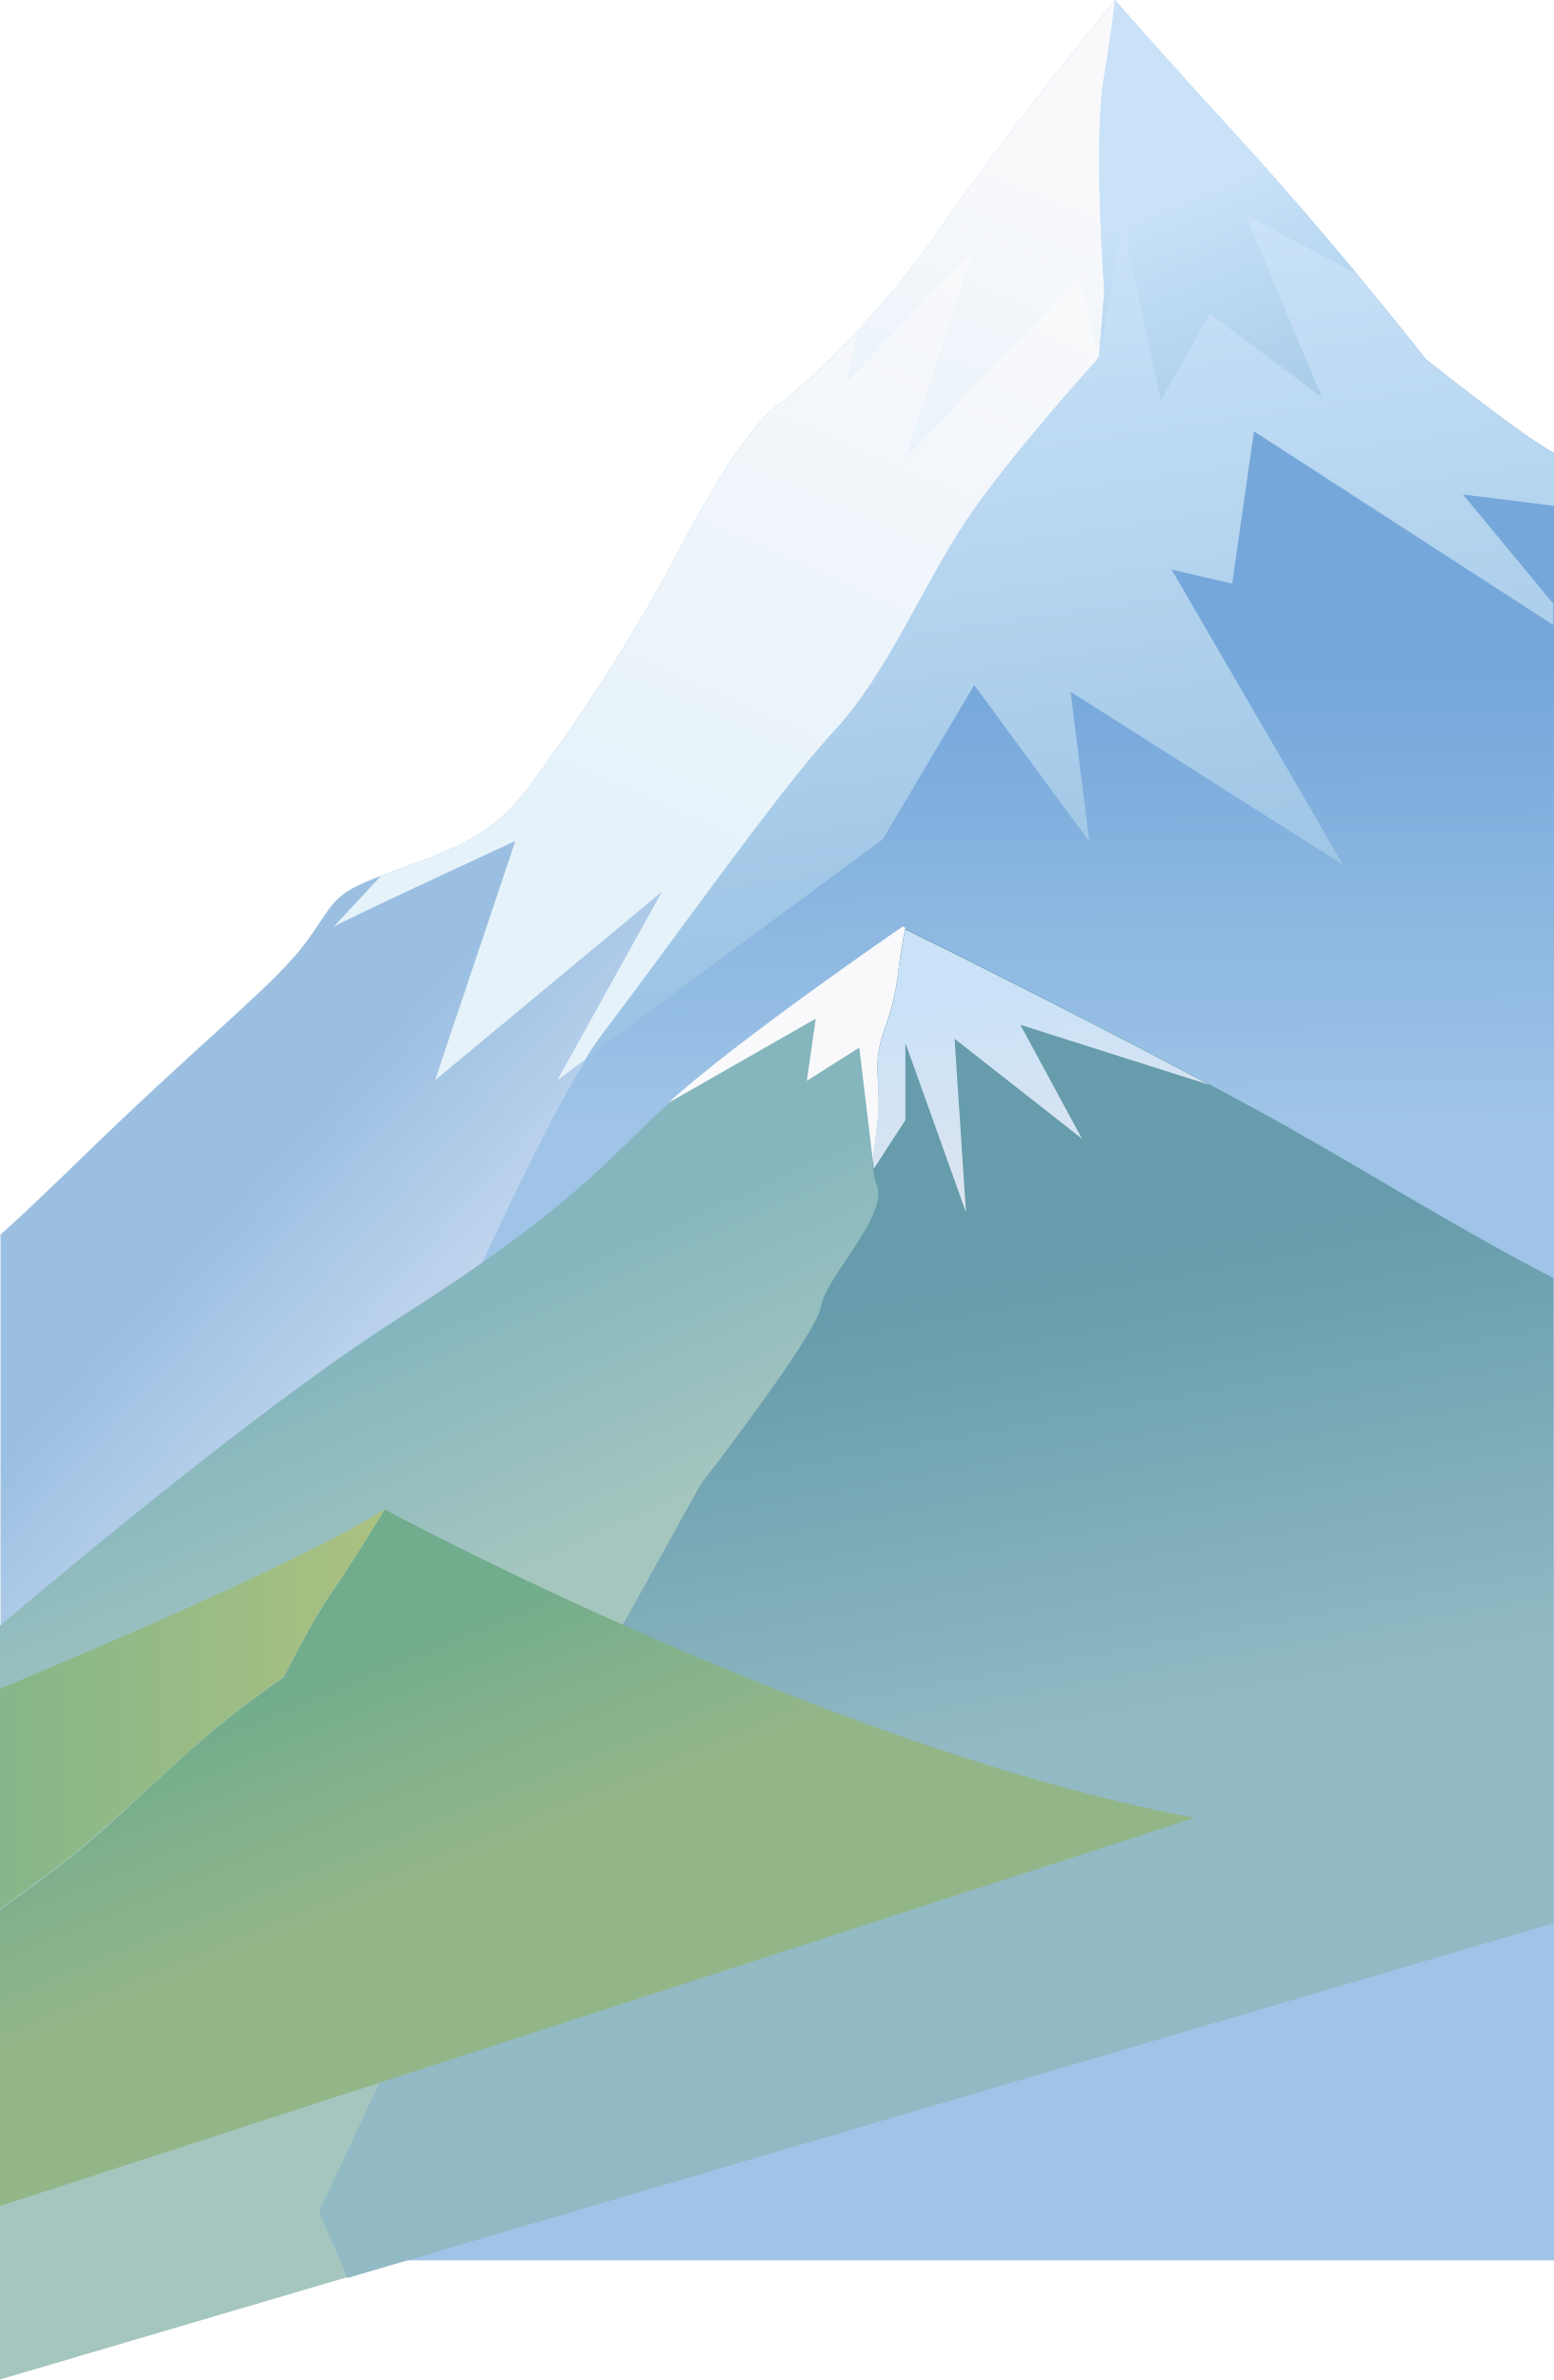
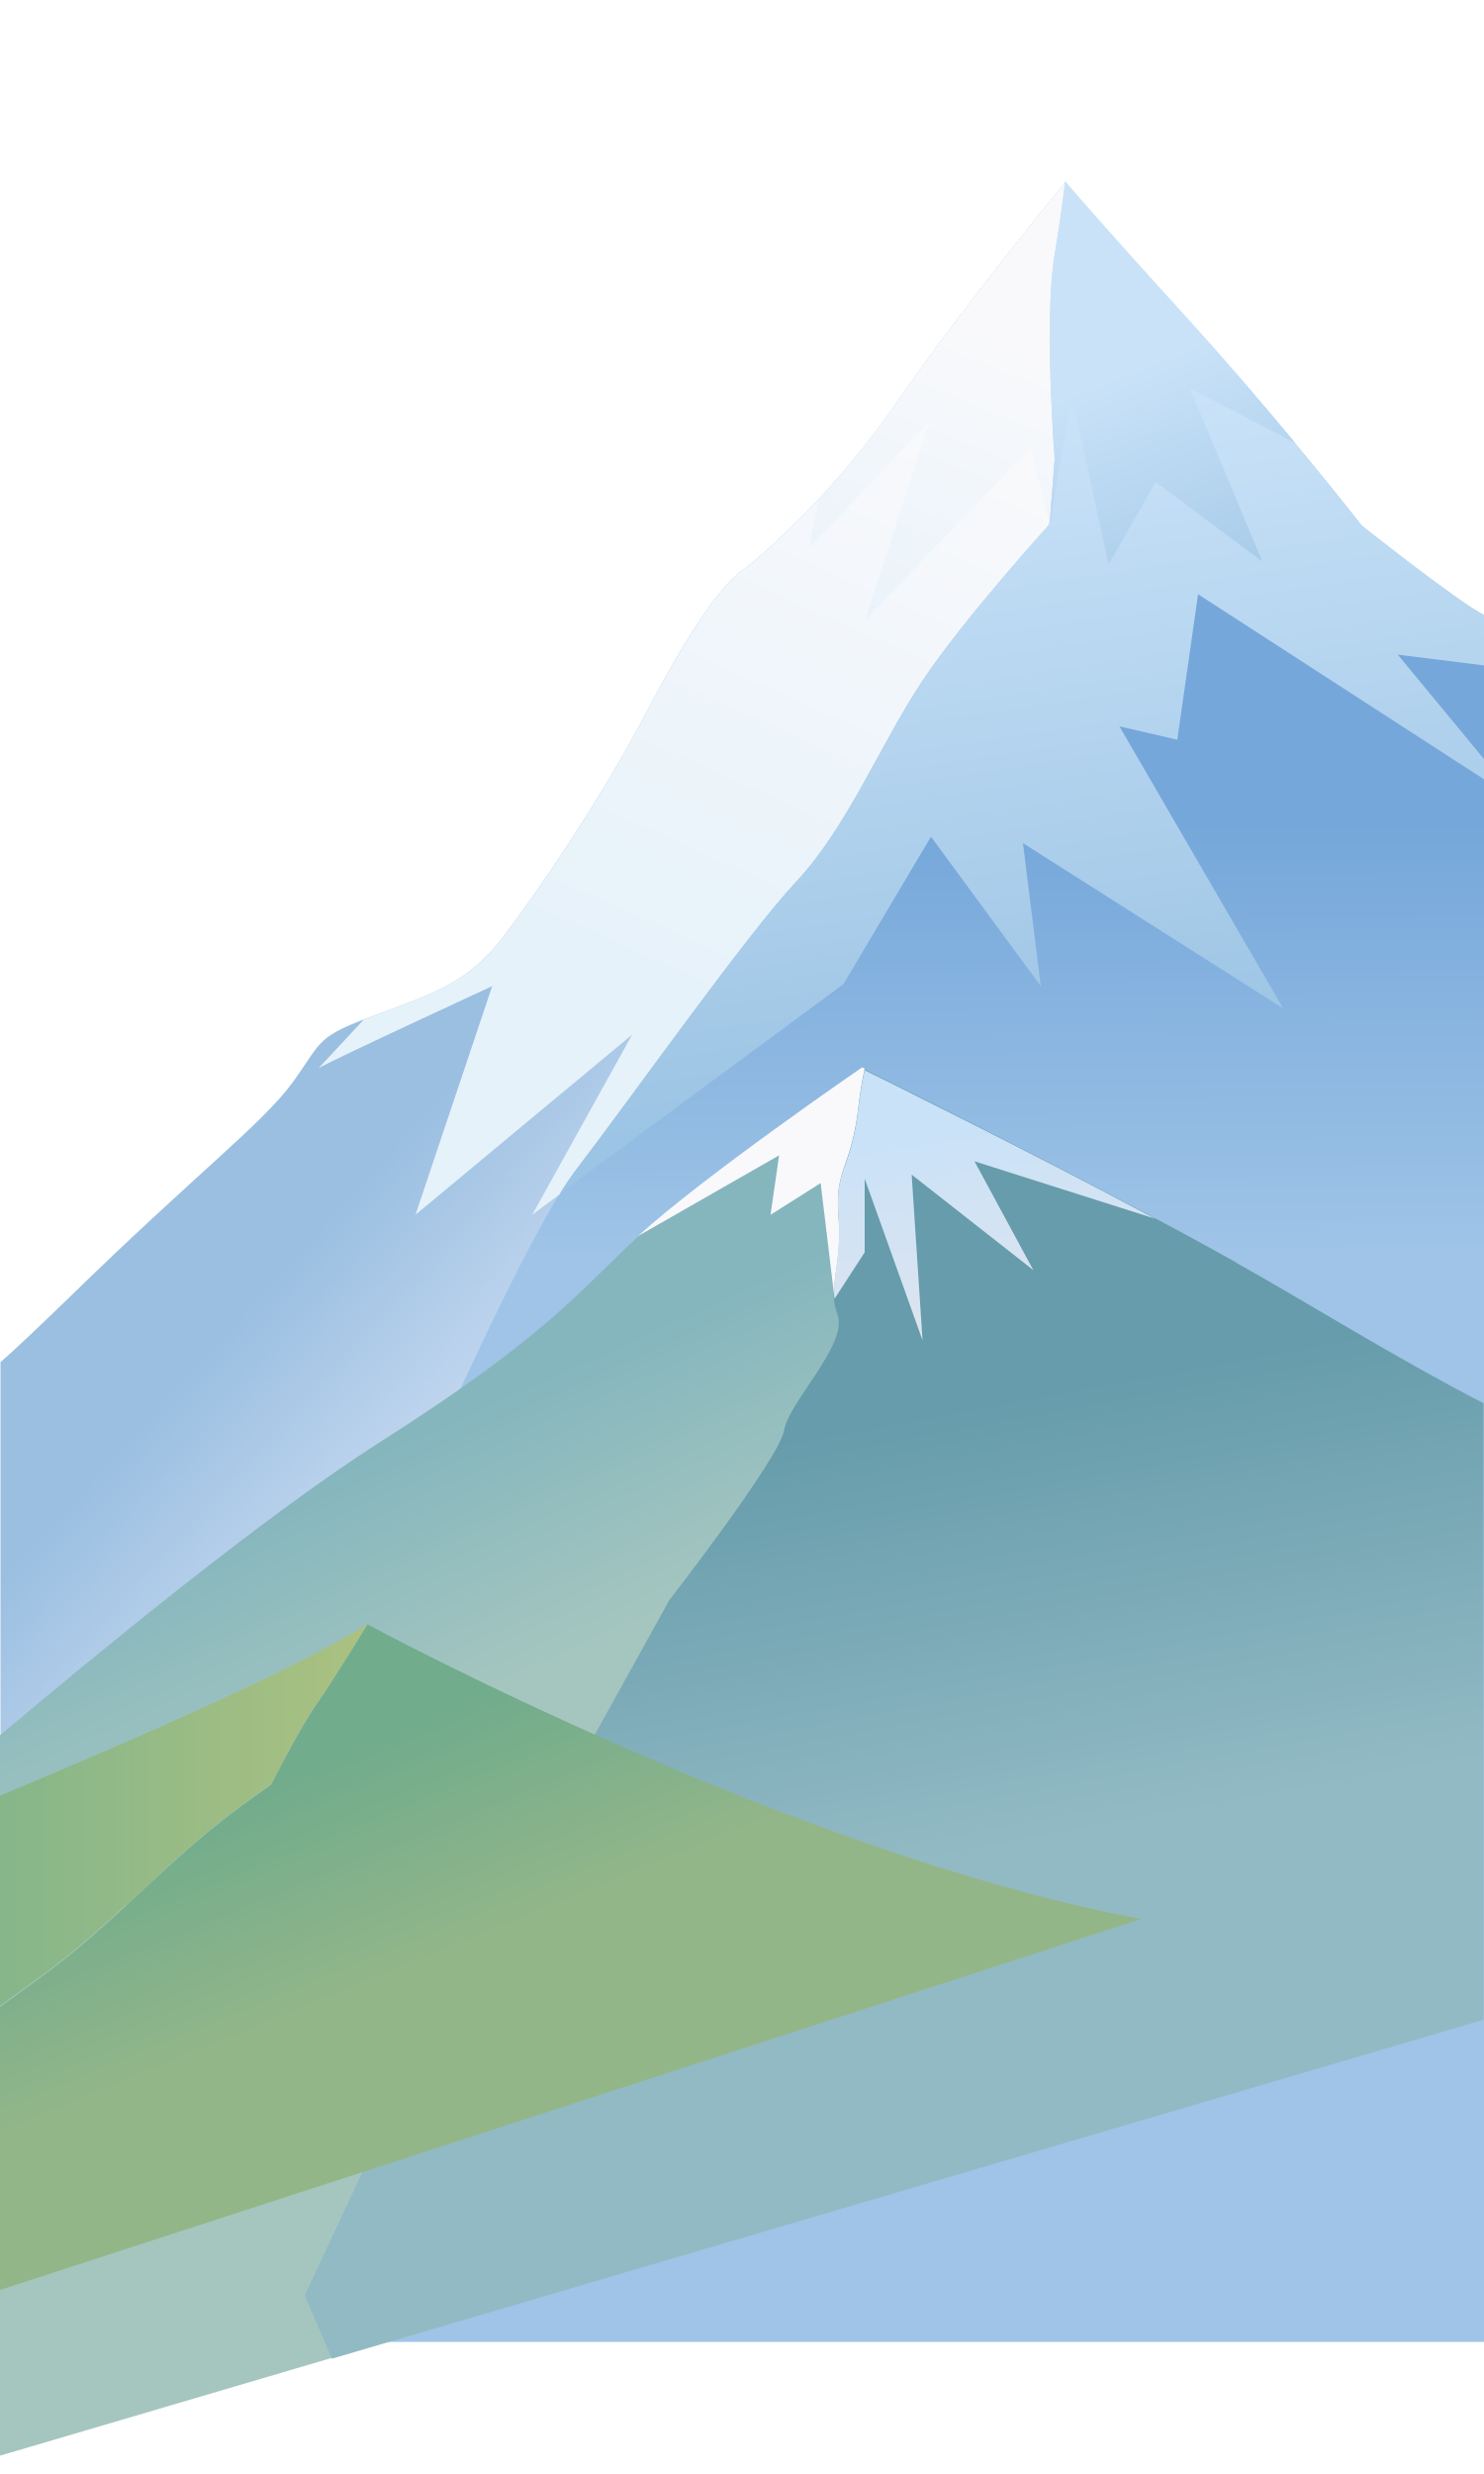
- <svg xmlns="http://www.w3.org/2000/svg" xmlns:xlink="http://www.w3.org/1999/xlink" version="1.1" viewBox="0 0 300 459.6">
+ <svg xmlns="http://www.w3.org/2000/svg" xmlns:xlink="http://www.w3.org/1999/xlink" version="1.1" viewBox="0 0 300 500">
  <defs>
    <style>
      .st0 {
+         fill: none;
+       }
+ 
+       .st1 {
        fill: #f9f9fb;
      }

-       .st1 {
+       .st2 {
        fill: url(#_名称未設定グラデーション_1125);
      }

-       .st2 {
+       .st3 {
        fill: url(#_名称未設定グラデーション_1021);
      }

-       .st3 {
+       .st4 {
        fill: url(#_名称未設定グラデーション_10211);
      }

-       .st4 {
+       .st5 {
        fill: url(#_名称未設定グラデーション_11251);
      }

-       .st5 {
+       .st6 {
        fill: url(#_名称未設定グラデーション_886);
      }

-       .st6 {
+       .st7 {
        fill: url(#_名称未設定グラデーション_865);
      }

-       .st7 {
+       .st8 {
        fill: url(#_名称未設定グラデーション_328);
      }

-       .st8 {
+       .st9 {
        fill: url(#_名称未設定グラデーション_901);
      }

-       .st9 {
+       .st10 {
        fill: url(#_名称未設定グラデーション_939);
      }

-       .st10 {
+       .st11 {
        fill: url(#_名称未設定グラデーション_924);
      }

-       .st11 {
+       .st12 {
        fill: url(#_名称未設定グラデーション_975);
      }
    </style>
-     <linearGradient id="_名称未設定グラデーション_865" data-name="名称未設定グラデーション 865" x1="80.3" y1="193.5" x2="117.6" y2="227.4" gradientUnits="userSpaceOnUse">
+     <linearGradient id="_名称未設定グラデーション_865" data-name="名称未設定グラデーション 865" x1="80.3" y1="230.4" x2="117.6" y2="264.2" gradientUnits="userSpaceOnUse">
      <stop offset="0" stop-color="#9abfe1" />
      <stop offset="1" stop-color="#c5d8f0" />
    </linearGradient>
-     <linearGradient id="_名称未設定グラデーション_328" data-name="名称未設定グラデーション 328" x1="165.7" y1="129.7" x2="166.2" y2="217.2" gradientUnits="userSpaceOnUse">
+     <linearGradient id="_名称未設定グラデーション_328" data-name="名称未設定グラデーション 328" x1="165.7" y1="166.6" x2="166.2" y2="254" gradientUnits="userSpaceOnUse">
      <stop offset="0" stop-color="#75a7da" />
      <stop offset="1" stop-color="#9fc4e7" />
    </linearGradient>
-     <linearGradient id="_名称未設定グラデーション_886" data-name="名称未設定グラデーション 886" x1="61.9" y1="263.3" x2="84.1" y2="312.3" gradientUnits="userSpaceOnUse">
+     <linearGradient id="_名称未設定グラデーション_886" data-name="名称未設定グラデーション 886" x1="61.9" y1="300.1" x2="84.1" y2="349.1" gradientUnits="userSpaceOnUse">
      <stop offset="0" stop-color="#85b6be" />
      <stop offset="1" stop-color="#a5c6bf" />
    </linearGradient>
-     <linearGradient id="_名称未設定グラデーション_901" data-name="名称未設定グラデーション 901" x1="165.2" y1="252.3" x2="181.6" y2="340.9" gradientUnits="userSpaceOnUse">
+     <linearGradient id="_名称未設定グラデーション_901" data-name="名称未設定グラデーション 901" x1="165.2" y1="289.1" x2="181.6" y2="377.7" gradientUnits="userSpaceOnUse">
      <stop offset="0" stop-color="#669cab" />
      <stop offset="1" stop-color="#92bac4" />
    </linearGradient>
-     <linearGradient id="_名称未設定グラデーション_924" data-name="名称未設定グラデーション 924" x1="83.9" y1="312.1" x2="101.4" y2="354.6" gradientUnits="userSpaceOnUse">
+     <linearGradient id="_名称未設定グラデーション_924" data-name="名称未設定グラデーション 924" x1="83.9" y1="348.9" x2="101.4" y2="391.5" gradientUnits="userSpaceOnUse">
      <stop offset="0" stop-color="#71ac8c" />
      <stop offset="1" stop-color="#93b689" />
    </linearGradient>
-     <linearGradient id="_名称未設定グラデーション_939" data-name="名称未設定グラデーション 939" x1="0" y1="330.1" x2="74.3" y2="330.1" gradientUnits="userSpaceOnUse">
+     <linearGradient id="_名称未設定グラデーション_939" data-name="名称未設定グラデーション 939" x1="0" y1="366.9" x2="74.3" y2="366.9" gradientUnits="userSpaceOnUse">
      <stop offset="0" stop-color="#86b68a" />
      <stop offset="1" stop-color="#abc180" />
    </linearGradient>
-     <linearGradient id="_名称未設定グラデーション_1021" data-name="名称未設定グラデーション 1021" x1="174.9" y1="42.2" x2="123.7" y2="156.8" gradientUnits="userSpaceOnUse">
+     <linearGradient id="_名称未設定グラデーション_1021" data-name="名称未設定グラデーション 1021" x1="174.9" y1="79" x2="123.7" y2="193.6" gradientUnits="userSpaceOnUse">
      <stop offset="0" stop-color="#f9f9fb" />
      <stop offset="1" stop-color="#e6f2fa" />
    </linearGradient>
-     <linearGradient id="_名称未設定グラデーション_1125" data-name="名称未設定グラデーション 1125" x1="192.2" y1="50.4" x2="211.8" y2="181.1" gradientUnits="userSpaceOnUse">
+     <linearGradient id="_名称未設定グラデーション_1125" data-name="名称未設定グラデーション 1125" x1="192.2" y1="87.2" x2="211.8" y2="217.9" gradientUnits="userSpaceOnUse">
      <stop offset="0" stop-color="#c9e2f8" />
      <stop offset="1" stop-color="#9cc4e4" />
    </linearGradient>
-     <linearGradient id="_名称未設定グラデーション_975" data-name="名称未設定グラデーション 975" x1="196.9" y1="189.9" x2="202.8" y2="228.9" gradientUnits="userSpaceOnUse">
+     <linearGradient id="_名称未設定グラデーション_975" data-name="名称未設定グラデーション 975" x1="196.9" y1="226.8" x2="202.8" y2="265.7" gradientUnits="userSpaceOnUse">
      <stop offset="0" stop-color="#c9e2f8" />
      <stop offset="1" stop-color="#dce4ef" />
    </linearGradient>
-     <linearGradient id="_名称未設定グラデーション_10211" data-name="名称未設定グラデーション 1021" x1="202.8" y1="32.4" x2="174.3" y2="102" xlink:href="#_名称未設定グラデーション_1021" />
-     <linearGradient id="_名称未設定グラデーション_11251" data-name="名称未設定グラデーション 1125" x1="227.9" y1="38.1" x2="251" y2="95.8" xlink:href="#_名称未設定グラデーション_1125" />
+     <linearGradient id="_名称未設定グラデーション_10211" data-name="名称未設定グラデーション 1021" x1="202.8" y1="69.2" x2="174.3" y2="138.8" xlink:href="#_名称未設定グラデーション_1021" />
+     <linearGradient id="_名称未設定グラデーション_11251" data-name="名称未設定グラデーション 1125" x1="227.9" y1="75" x2="251" y2="132.7" xlink:href="#_名称未設定グラデーション_1125" />
  </defs>
  <g id="mountain01">
-     <path class="st6" d="M75.8,282.6s28.8-67.4,40.4-82.7c11.7-15.3,34.6-47.7,44.8-58.6,10.2-10.9,17.1-28,25.5-40.6,8.4-12.6,25.6-31.5,25.6-31.5l1-13.1s-2.2-28.8,0-41.5c.9-5.5,1.6-10.5,2.1-14.5-1,1.2-21.4,26.2-33.7,44-12.6,18.3-27.4,31.4-31.5,34.3-4,2.9-10.3,11.4-19.4,28.8-9.1,17.4-21.7,35.8-28.6,44.9-6.9,9.1-13.1,11.4-25.7,16-12.6,4.6-10.9,5.1-17.1,13.7-6.3,8.6-19.4,18.3-45.7,44-5.8,5.6-10.1,9.7-13.4,12.6v198h33l42.7-153.9Z" />
-     <path class="st7" d="M213.1,56.1l-1,13.1s-17.2,18.9-25.6,31.5c-8.4,12.6-15.3,29.7-25.5,40.6-10.2,10.9-33.1,43.3-44.8,58.6-11.7,15.3-40.4,82.7-40.4,82.7l-42.7,153.9h267V87.5c-4.9-2.3-24.8-18.1-24.8-18.1,0,0-17.1-21.9-34.9-41.3S215.2,0,215.2,0c0,0,0,0,0,0-.5,4-1.1,8.9-2.1,14.5-2.2,12.7,0,41.5,0,41.5Z" />
+     <path class="st7" d="M75.8,319.5s28.8-67.4,40.4-82.7c11.7-15.3,34.6-47.7,44.8-58.6,10.2-10.9,17.1-28,25.5-40.6,8.4-12.6,25.6-31.5,25.6-31.5l1-13.1s-2.2-28.8,0-41.5c.9-5.5,1.6-10.5,2.1-14.5-1,1.2-21.4,26.2-33.7,44-12.6,18.3-27.4,31.4-31.5,34.3-4,2.9-10.3,11.4-19.4,28.8-9.1,17.4-21.7,35.8-28.6,44.9-6.9,9.1-13.1,11.4-25.7,16-12.6,4.6-10.9,5.1-17.1,13.7-6.3,8.6-19.4,18.3-45.7,44-5.8,5.6-10.1,9.7-13.4,12.6v198h33l42.7-153.9Z" />
+     <path class="st8" d="M213.1,92.9l-1,13.1s-17.2,18.9-25.6,31.5c-8.4,12.6-15.3,29.7-25.5,40.6-10.2,10.9-33.1,43.3-44.8,58.6-11.7,15.3-40.4,82.7-40.4,82.7l-42.7,153.9h267V124.4c-4.9-2.3-24.8-18.1-24.8-18.1,0,0-17.1-21.9-34.9-41.3s-25.1-28.1-25.1-28.1c0,0,0,0,0,0-.5,4-1.1,8.9-2.1,14.5-2.2,12.7,0,41.5,0,41.5Z" />
  </g>
  <g id="mountain02">
    <g>
-       <path class="st5" d="M61.7,427.1l22.6-48.3,51.1-92.2s22.3-28.7,23.2-34.3c.9-5.6,13-17.3,10.8-23.4-2.2-6,.9-9.7.1-19.8-.8-10,2.6-9.2,4.1-22.7.3-2.5.7-4.9,1.2-7.1-.3-.2-.5-.3-.5-.3,0,0-32.2,22.1-45.3,34.1-13,12.1-18.7,20.2-52.1,41.5-24.2,15.4-59.3,44.5-76.9,59.3v145.6l67.2-19.8-5.5-12.8Z" />
-       <path class="st8" d="M250,218.4c-26-14.6-70-36.5-75.3-39.1-.5,2.2-.9,4.6-1.2,7.1-1.4,13.5-4.9,12.6-4.1,22.7.8,10-2.3,13.7-.1,19.8,2.2,6-9.9,17.7-10.8,23.4-.9,5.6-23.2,34.3-23.2,34.3l-51.1,92.2-22.6,48.3,5.5,12.8,232.8-68.5v-124.6c-18.2-9.4-36.2-20.7-50-28.4Z" />
+       <path class="st6" d="M61.7,463.9l22.6-48.3,51.1-92.2s22.3-28.7,23.2-34.3c.9-5.6,13-17.3,10.8-23.4-2.2-6,.9-9.7.1-19.8-.8-10,2.6-9.2,4.1-22.7.3-2.5.7-4.9,1.2-7.1-.3-.2-.5-.3-.5-.3,0,0-32.2,22.1-45.3,34.1-13,12.1-18.7,20.2-52.1,41.5-24.2,15.4-59.3,44.5-76.9,59.3v145.6l67.2-19.8-5.5-12.8Z" />
+       <path class="st9" d="M250,255.2c-26-14.6-70-36.5-75.3-39.1-.5,2.2-.9,4.6-1.2,7.1-1.4,13.5-4.9,12.6-4.1,22.7.8,10-2.3,13.7-.1,19.8,2.2,6-9.9,17.7-10.8,23.4-.9,5.6-23.2,34.3-23.2,34.3l-51.1,92.2-22.6,48.3,5.5,12.8,232.8-68.5v-124.6c-18.2-9.4-36.2-20.7-50-28.4Z" />
    </g>
  </g>
  <g id="mountain03">
    <g>
-       <path class="st10" d="M230.5,351c-70.7-13.3-156.2-59.5-156.2-59.5,0,0-6.5,10.6-10.2,16-3.8,5.4-9.3,16.4-9.3,16.4,0,0-7.2,4.9-13.3,10-6.1,5.1-16.1,14.5-16.1,14.5,0,0-7.4,7-13.8,11.9-2.9,2.2-7.4,5.5-11.6,8.5v57.2l230.5-74.9Z" />
-       <path class="st9" d="M25.4,348.3s10-9.3,16.1-14.5c6.1-5.1,13.3-10,13.3-10,0,0,5.5-11,9.3-16.4,3.8-5.4,10.2-16,10.2-16-15.1,9.7-55.8,27-74.3,34.7v42.5c4.1-3,8.7-6.3,11.6-8.5,6.4-4.9,13.8-11.9,13.8-11.9Z" />
+       <path class="st11" d="M230.5,387.8c-70.7-13.3-156.2-59.5-156.2-59.5,0,0-6.5,10.6-10.2,16-3.8,5.4-9.3,16.4-9.3,16.4,0,0-7.2,4.9-13.3,10-6.1,5.1-16.1,14.5-16.1,14.5,0,0-7.4,7-13.8,11.9-2.9,2.2-7.4,5.5-11.6,8.5v57.2l230.5-74.9Z" />
+       <path class="st10" d="M25.4,385.1s10-9.3,16.1-14.5c6.1-5.1,13.3-10,13.3-10,0,0,5.5-11,9.3-16.4,3.8-5.4,10.2-16,10.2-16-15.1,9.7-55.8,27-74.3,34.7v42.5c4.1-3,8.7-6.3,11.6-8.5,6.4-4.9,13.8-11.9,13.8-11.9Z" />
    </g>
  </g>
  <g id="mountainsnow">
    <g>
-       <path class="st2" d="M64.4,179c1.1-.9,35.1-16.6,35.1-16.6l-15.5,46.2,43.8-36.4-20.2,36.4,5.5-4.1c1.1-1.8,2.2-3.4,3.1-4.6,11.7-15.3,34.6-47.7,44.8-58.6,10.2-10.9,17.1-28,25.5-40.6,8.4-12.6,25.6-31.5,25.6-31.5l1-13.1s-2.2-28.8,0-41.5c.9-5.5,1.6-10.5,2.1-14.5-1,1.2-21.4,26.2-33.7,44-12.6,18.3-27.4,31.4-31.5,34.3-4,2.9-10.3,11.4-19.4,28.8-9.1,17.4-21.7,35.8-28.6,44.9-6.9,9.1-13.1,11.4-25.7,16-1,.4-1.9.7-2.7,1-5.2,5.6-9.6,10.3-9.2,9.9Z" />
-       <path class="st1" d="M282.5,95.5l17.6,2.2v-10.2c-4.9-2.3-24.8-18.1-24.8-18.1,0,0-17.1-21.9-34.9-41.3S215.2,0,215.2,0c0,0,0,0,0,0-.5,4-1.1,8.9-2.1,14.5-2.2,12.7,0,41.5,0,41.5l-1,13.1s-17.2,18.9-25.6,31.5c-8.4,12.6-15.3,29.7-25.5,40.6-10.2,10.9-33.1,43.3-44.8,58.6-.9,1.2-2,2.8-3.1,4.6l57.3-42.3,17.7-29.8,22.2,30.2-3.6-28.9,52.6,33.4-33.1-57,11.7,2.7,4.2-29.4,57.8,37.4v-4.1l-17.6-21.3Z" />
+       <path class="st3" d="M64.4,215.9c1.1-.9,35.1-16.6,35.1-16.6l-15.5,46.2,43.8-36.4-20.2,36.4,5.5-4.1c1.1-1.8,2.2-3.4,3.1-4.6,11.7-15.3,34.6-47.7,44.8-58.6,10.2-10.9,17.1-28,25.5-40.6,8.4-12.6,25.6-31.5,25.6-31.5l1-13.1s-2.2-28.8,0-41.5c.9-5.5,1.6-10.5,2.1-14.5-1,1.2-21.4,26.2-33.7,44-12.6,18.3-27.4,31.4-31.5,34.3-4,2.9-10.3,11.4-19.4,28.8-9.1,17.4-21.7,35.8-28.6,44.9-6.9,9.1-13.1,11.4-25.7,16-1,.4-1.9.7-2.7,1-5.2,5.6-9.6,10.3-9.2,9.9Z" />
+       <path class="st2" d="M282.5,132.3l17.6,2.2v-10.2c-4.9-2.3-24.8-18.1-24.8-18.1,0,0-17.1-21.9-34.9-41.3s-25.1-28.1-25.1-28.1c0,0,0,0,0,0-.5,4-1.1,8.9-2.1,14.5-2.2,12.7,0,41.5,0,41.5l-1,13.1s-17.2,18.9-25.6,31.5c-8.4,12.6-15.3,29.7-25.5,40.6-10.2,10.9-33.1,43.3-44.8,58.6-.9,1.2-2,2.8-3.1,4.6l57.3-42.3,17.7-29.8,22.2,30.2-3.6-28.9,52.6,33.4-33.1-57,11.7,2.7,4.2-29.4,57.8,37.4v-4.1l-17.6-21.3Z" />
    </g>
    <g>
-       <path class="st0" d="M155.8,208.7l10.1-6.4,2.8,23.3c-.4-4.4,1.5-8.4.8-16.6-.8-10,2.6-9.2,4.1-22.7.3-2.5.7-4.9,1.2-7.1-.3-.2-.5-.3-.5-.3,0,0-32.2,22.1-45.3,34.1l28.5-16.3-1.7,11.8Z" />
-       <path class="st11" d="M173.6,186.4c-1.4,13.5-4.9,12.6-4.1,22.7.6,8.1-1.3,12.1-.8,16.6h0s6.1-9.4,6.1-9.4v-14.9l11.7,32.7-2.2-33.5,24.6,19.3-11.9-22,36.5,11.6c-24.9-13.3-54.4-27.9-58.7-30-.5,2.2-.9,4.6-1.2,7.1Z" />
+       <path class="st1" d="M155.8,245.5l10.1-6.4,2.8,23.3c-.4-4.4,1.5-8.4.8-16.6-.8-10,2.6-9.2,4.1-22.7.3-2.5.7-4.9,1.2-7.1-.3-.2-.5-.3-.5-.3,0,0-32.2,22.1-45.3,34.1l28.5-16.3-1.7,11.8Z" />
+       <path class="st12" d="M173.6,223.2c-1.4,13.5-4.9,12.6-4.1,22.7.6,8.1-1.3,12.1-.8,16.6h0s6.1-9.4,6.1-9.4v-14.9l11.7,32.7-2.2-33.5,24.6,19.3-11.9-22,36.5,11.6c-24.9-13.3-54.4-27.9-58.7-30-.5,2.2-.9,4.6-1.2,7.1Z" />
    </g>
    <g>
-       <path class="st3" d="M187.9,48.2l-13,40.2,33.4-34.8,3.9,15.4,1-12.9s-2.2-28.8,0-41.5c.9-5.5,1.6-10.5,2.1-14.5-1,1.2-21.4,26.2-33.7,44-5.3,7.6-10.9,14.4-16,19.8l-2,9.8,24.3-25.5Z" />
-       <path class="st4" d="M215.3,0s0,0,0,0c-.5,4-1.1,8.9-2.1,14.5-2.2,12.7,0,41.5,0,41.5l-1,12.9h0c0,.1,4.5-25.8,4.5-25.8l7.4,34.2,9.5-16.7,21.6,16.1-14.7-35.1,21.4,11.2c-6.1-7.4-13.8-16.4-21.5-24.9C222.7,8.6,215.3,0,215.3,0Z" />
+       <path class="st4" d="M187.9,85.1l-13,40.2,33.4-34.8,3.9,15.4,1-12.9s-2.2-28.8,0-41.5c.9-5.5,1.6-10.5,2.1-14.5-1,1.2-21.4,26.2-33.7,44-5.3,7.6-10.9,14.4-16,19.8l-2,9.8,24.3-25.5Z" />
+       <path class="st5" d="M215.3,36.8s0,0,0,0c-.5,4-1.1,8.9-2.1,14.5-2.2,12.7,0,41.5,0,41.5l-1,12.9h0c0,.1,4.5-25.8,4.5-25.8l7.4,34.2,9.5-16.7,21.6,16.1-14.7-35.1,21.4,11.2c-6.1-7.4-13.8-16.4-21.5-24.9-17.7-19.4-25.1-28.1-25.1-28.1Z" />
    </g>
+     <rect class="st0" x="0" width="300" height="500" />
  </g>
</svg>
